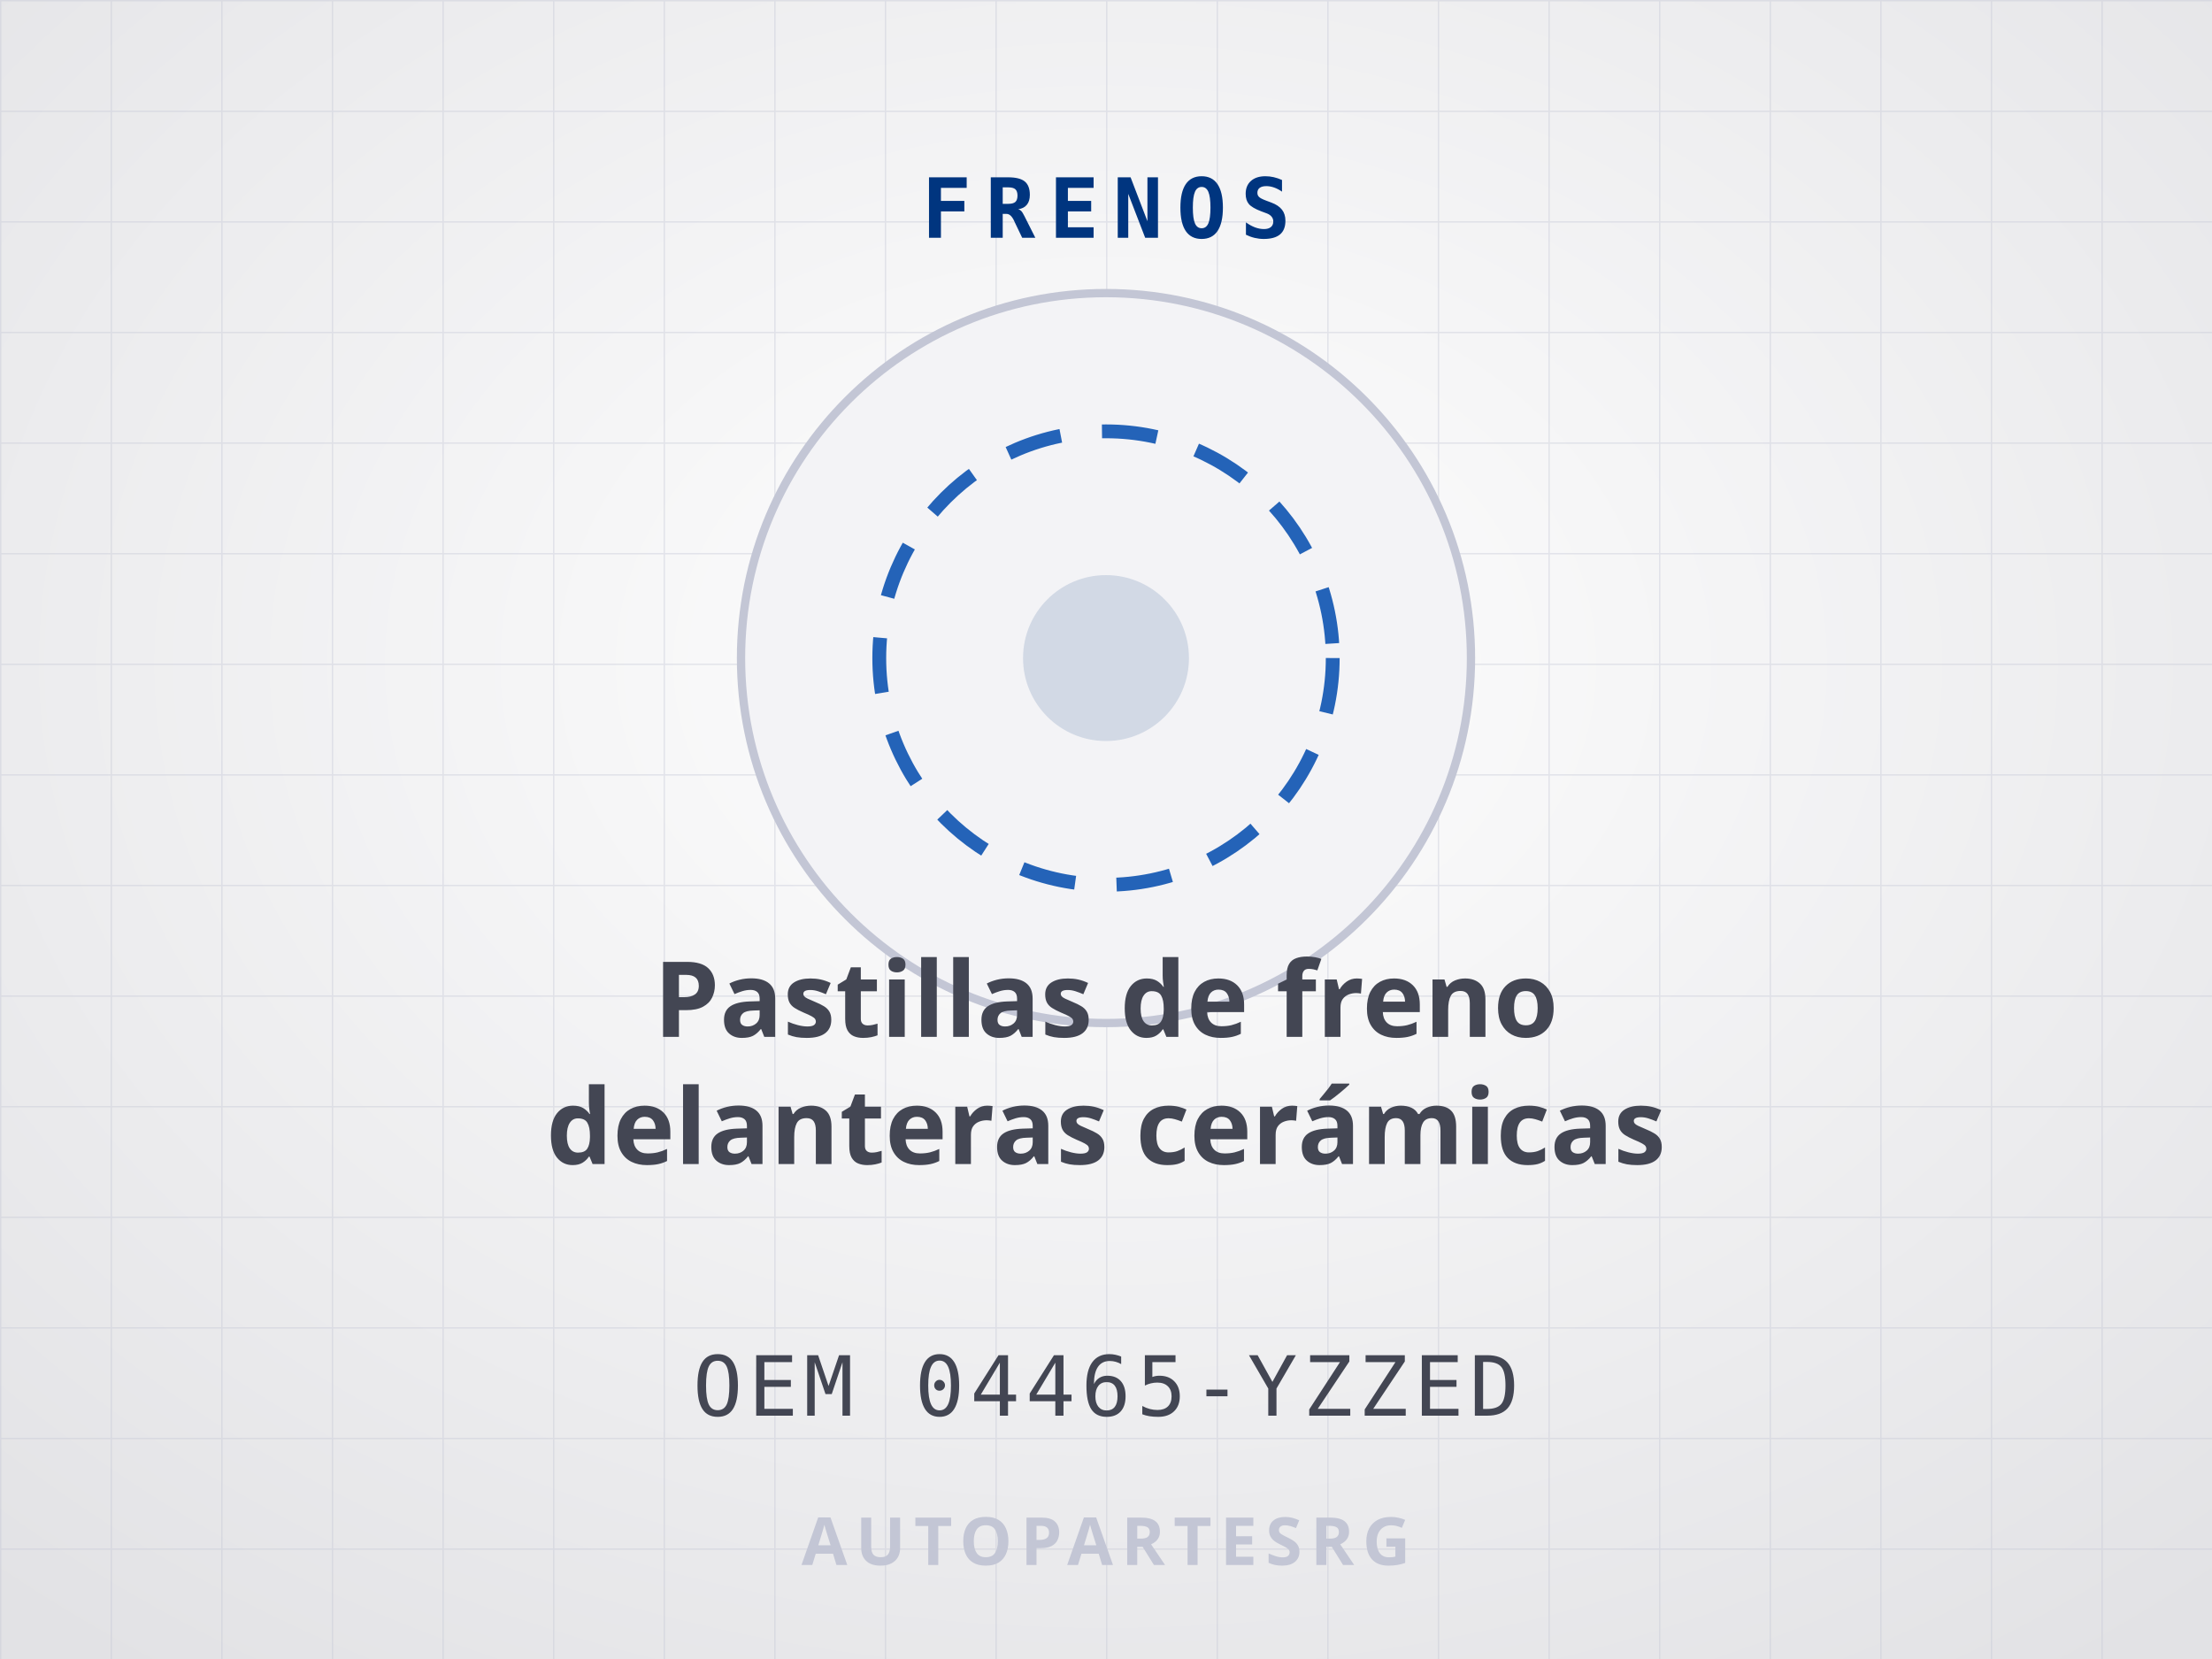
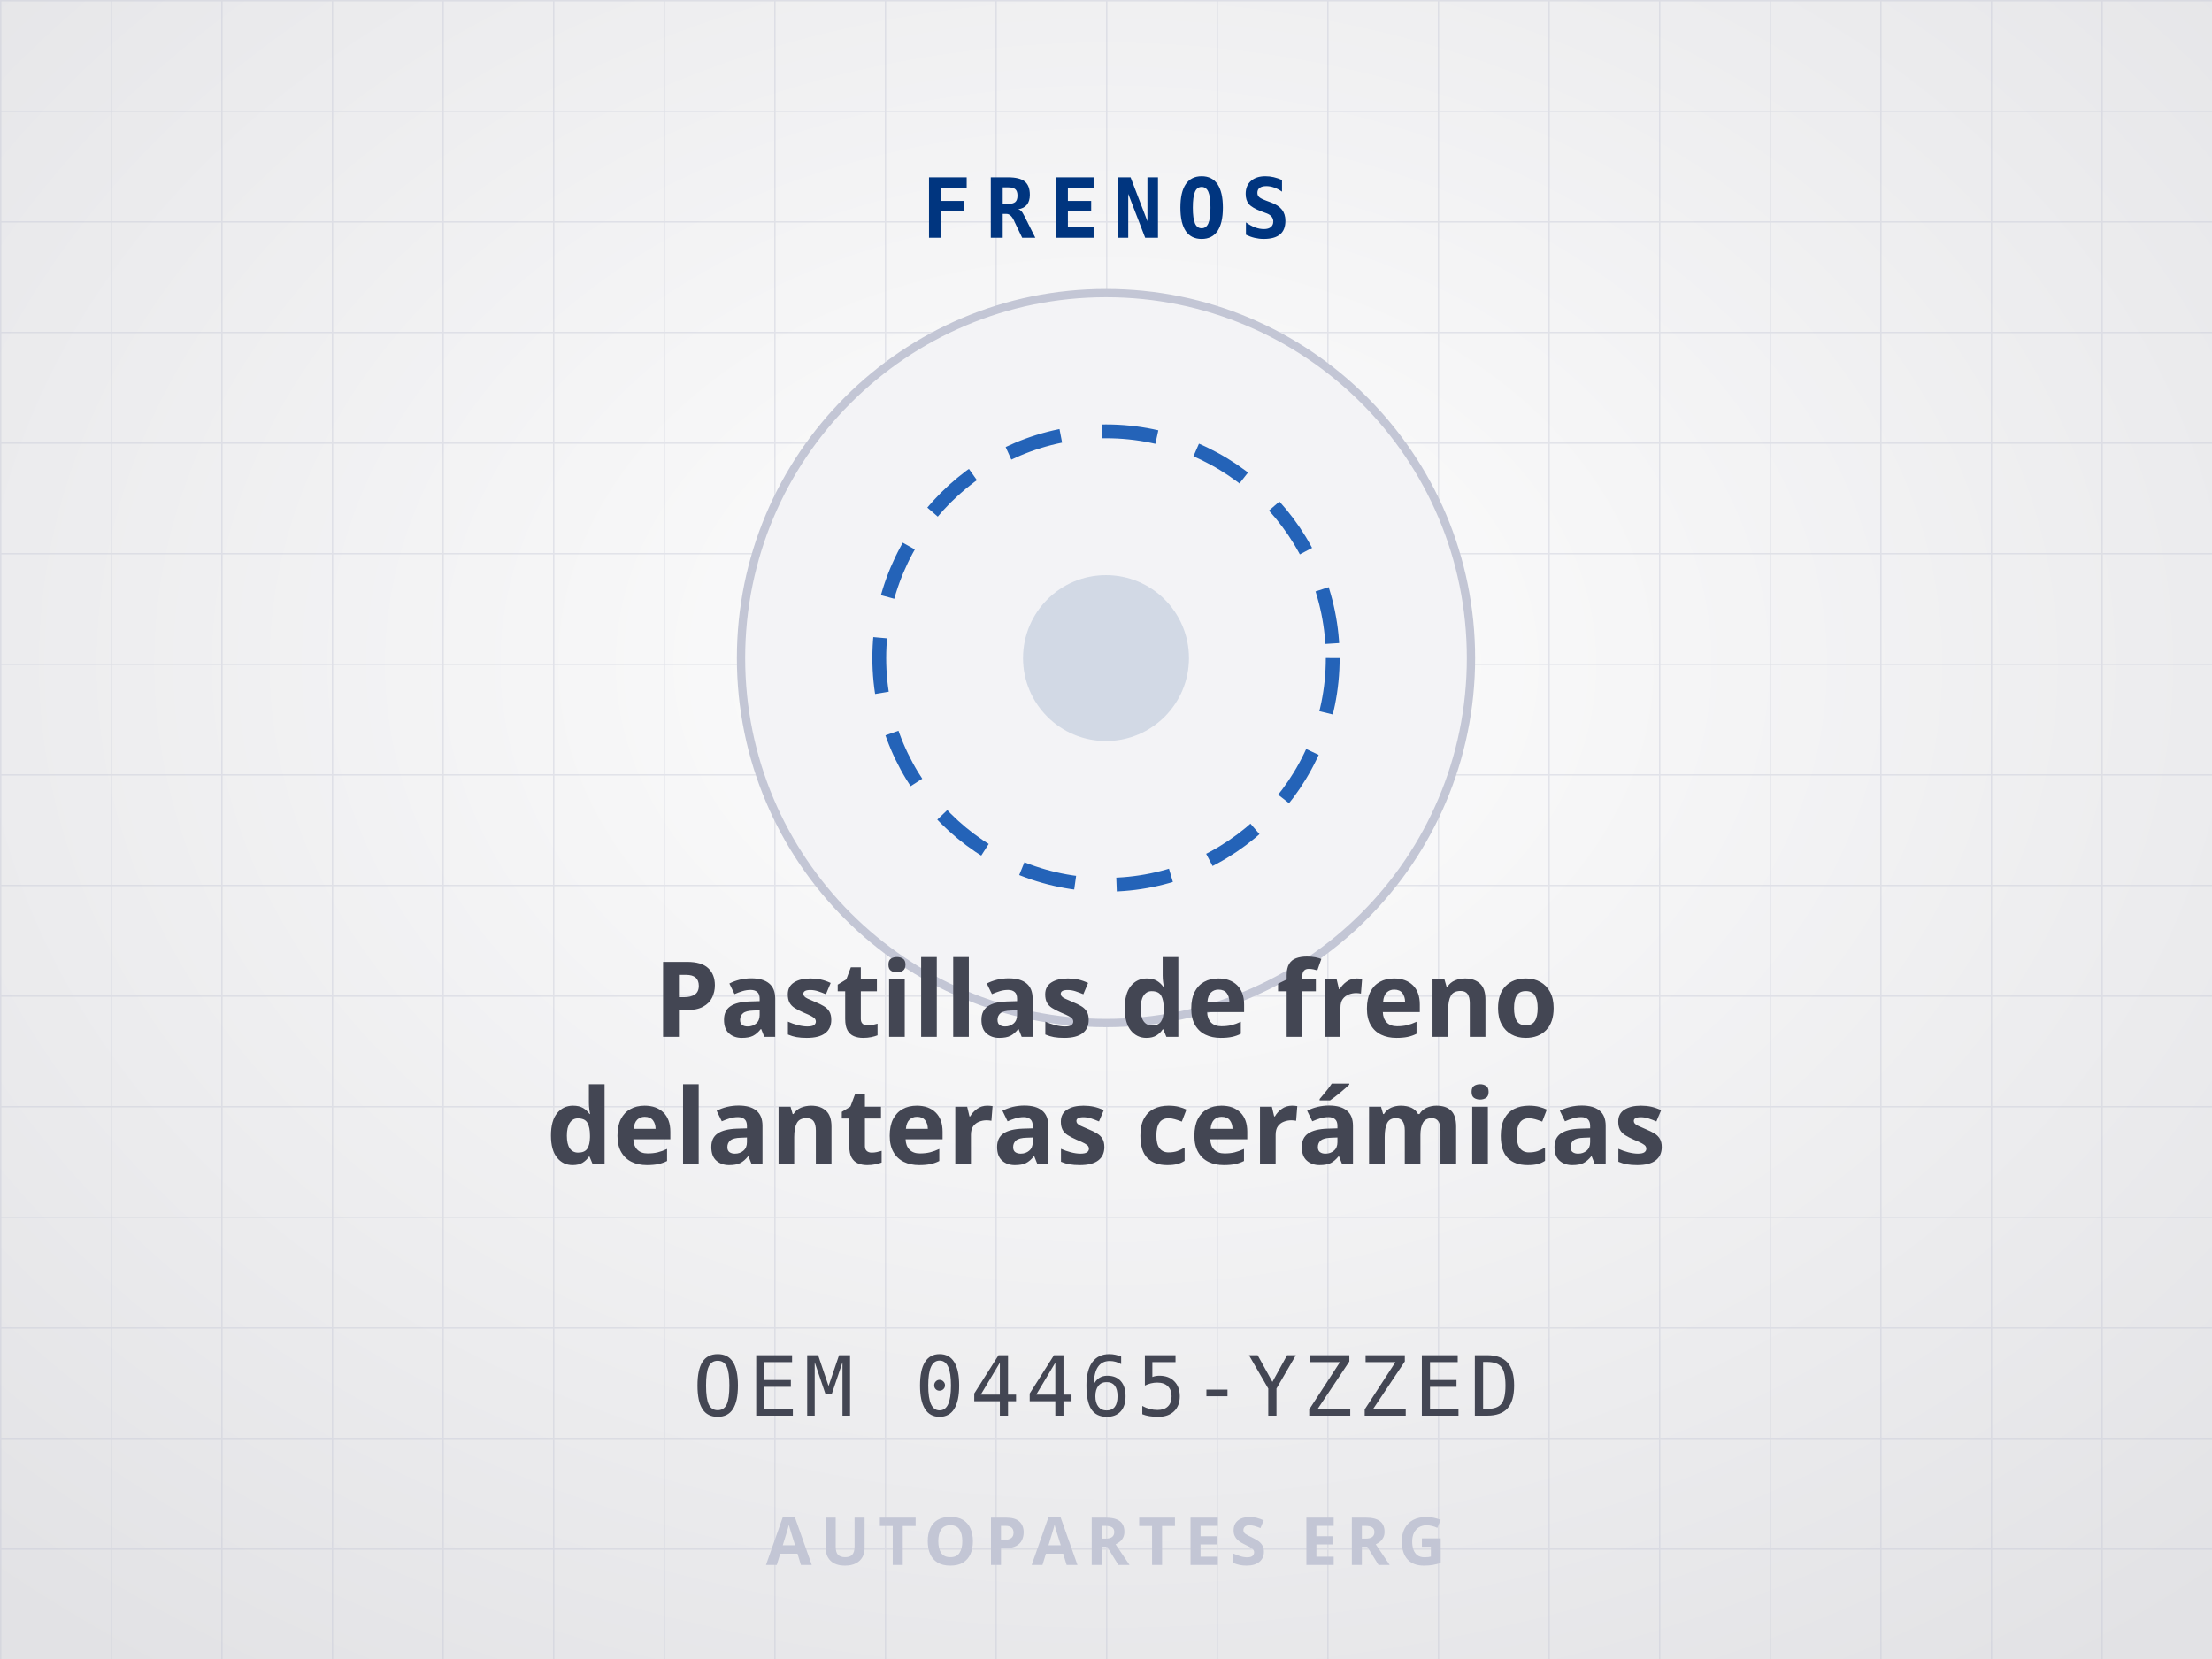
<svg xmlns="http://www.w3.org/2000/svg" viewBox="0 0 800 600" width="800" height="600" role="img">
  <defs>
    <radialGradient id="v" cx="0.5" cy="0.4" r="0.75">
      <stop offset="0" stop-color="#ffffff" />
      <stop offset="1" stop-color="#e2e2e5" />
    </radialGradient>
    <pattern id="r" width="40" height="40" patternUnits="userSpaceOnUse">
      <path d="M40 0H0V40" fill="none" stroke="#c3c6d5" stroke-opacity="0.4" stroke-width="1" />
    </pattern>
  </defs>
  <rect width="800" height="600" fill="url(#v)" />
  <rect width="800" height="600" fill="url(#r)" />
  <circle cx="400" cy="238" r="132" fill="#f3f3f6" stroke="#c3c6d5" stroke-width="3" />
  <circle cx="400" cy="238" r="82" fill="none" stroke="#004aad" stroke-width="5" stroke-dasharray="20 15" stroke-opacity="0.85" />
  <circle cx="400" cy="238" r="30" fill="#00357f" fill-opacity="0.14" />
  <text x="400" y="86" text-anchor="middle" font-family="'JetBrains Mono',ui-monospace,monospace" font-size="30" font-weight="700" fill="#00357f" letter-spacing="5">FRENOS</text>
  <text x="400" y="375" text-anchor="middle" font-family="'Hanken Grotesk',system-ui,sans-serif" font-size="38" font-weight="600" fill="#434653">Pastillas de freno</text>
  <text x="400" y="421" text-anchor="middle" font-family="'Hanken Grotesk',system-ui,sans-serif" font-size="38" font-weight="600" fill="#434653">delanteras cerámicas</text>
  <text x="400" y="512" text-anchor="middle" font-family="'JetBrains Mono',ui-monospace,monospace" font-size="30" fill="#434653" letter-spacing="2">OEM 04465-YZZED</text>
-   <text x="400" y="566" text-anchor="middle" font-family="'Hanken Grotesk',system-ui,sans-serif" font-size="24" font-weight="700" fill="#c3c6d5" letter-spacing="3">AUTOPARTESRG</text>
+   <text x="400" y="566" text-anchor="middle" font-family="'Hanken Grotesk',system-ui,sans-serif" font-size="24" font-weight="700" fill="#c3c6d5" letter-spacing="3">AUTOPARTES ERG</text>
</svg>
